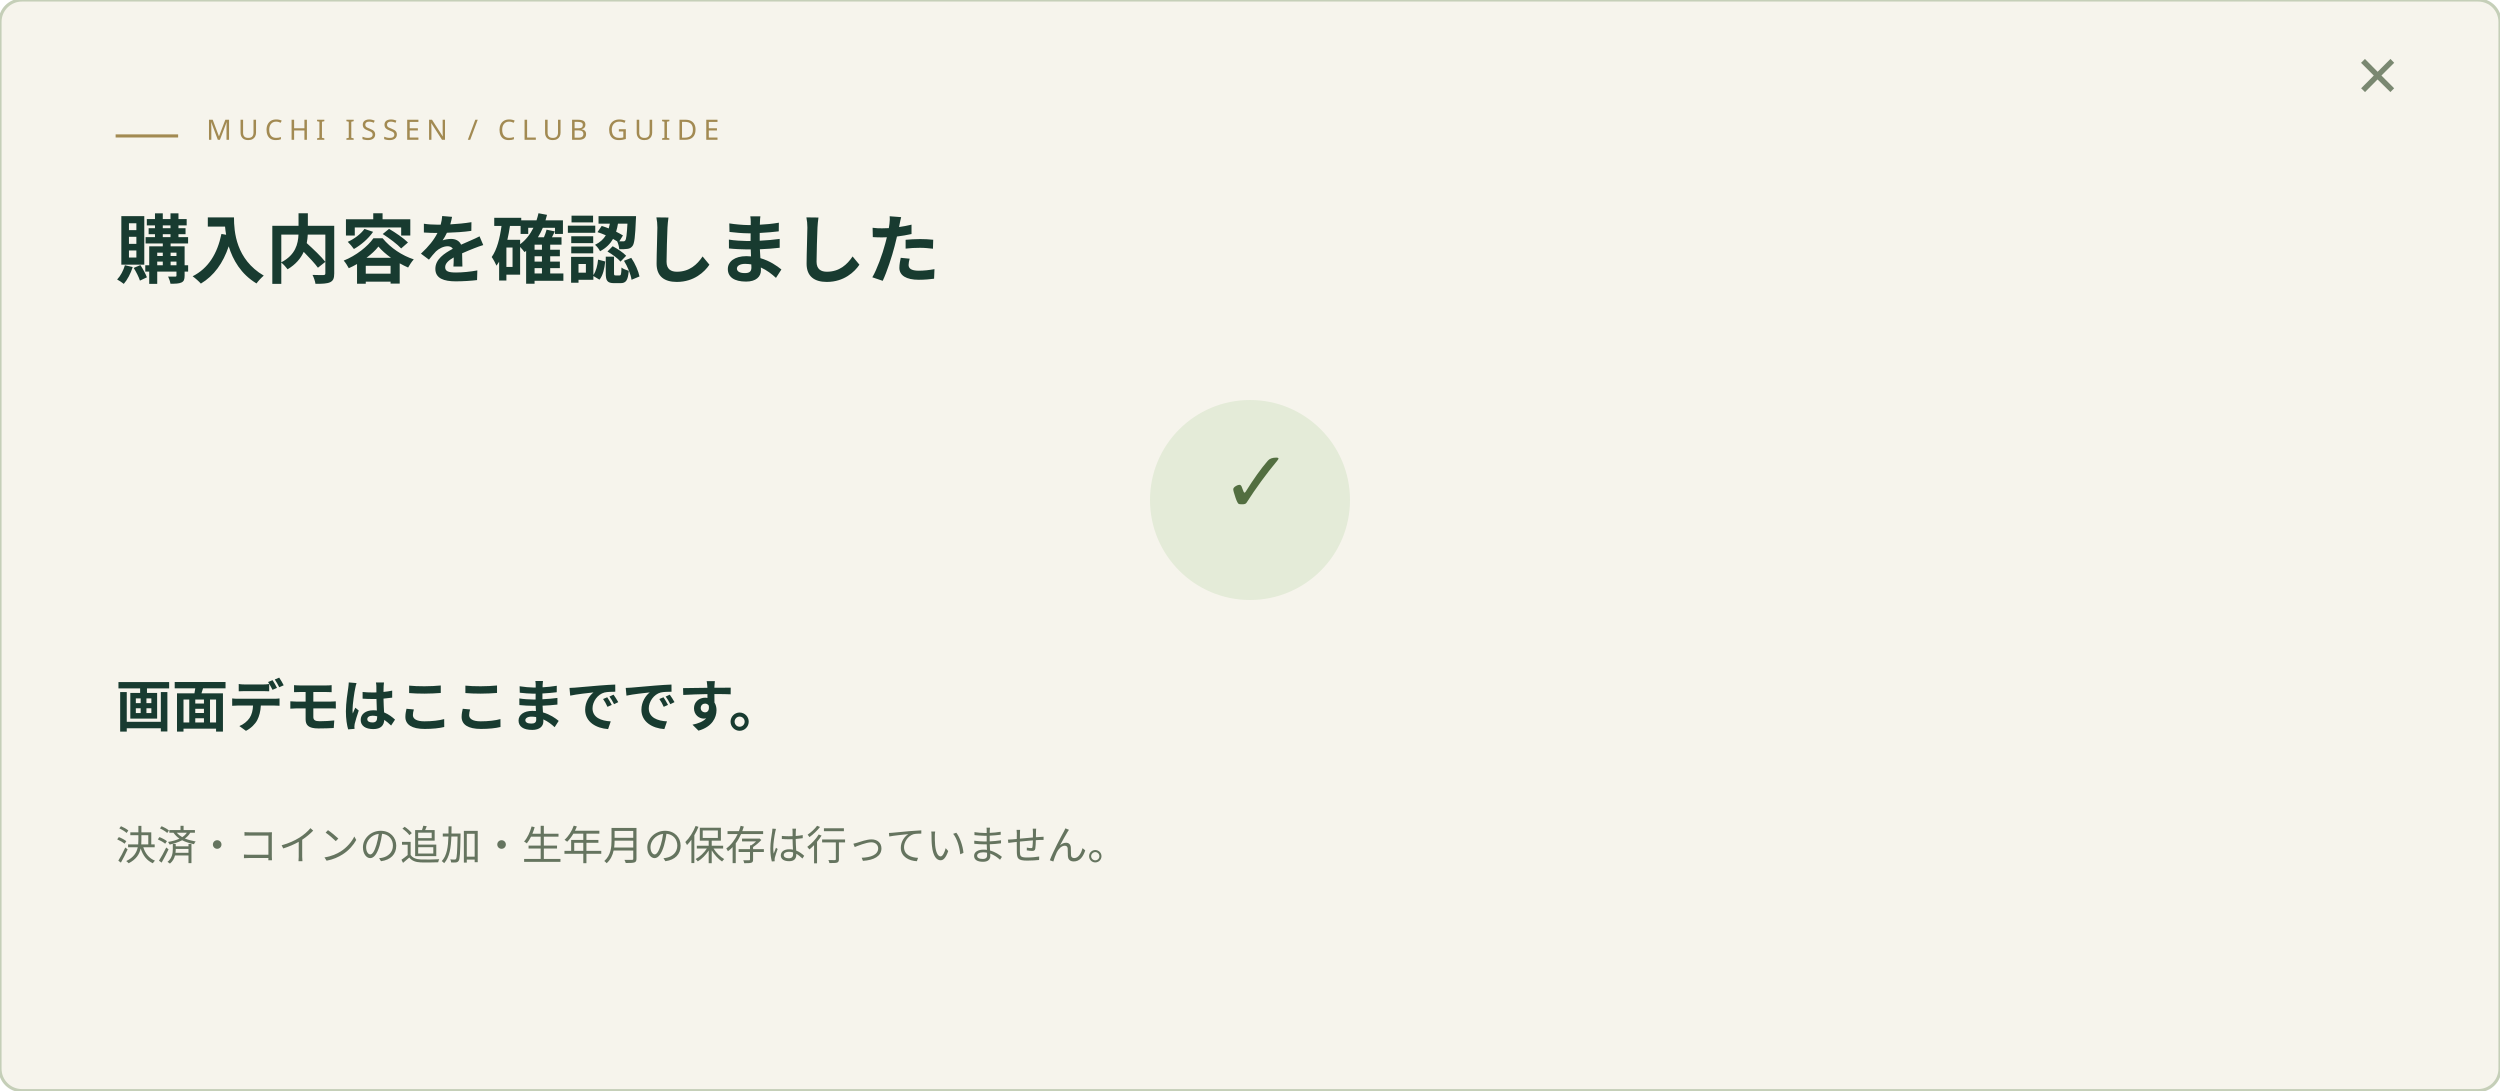
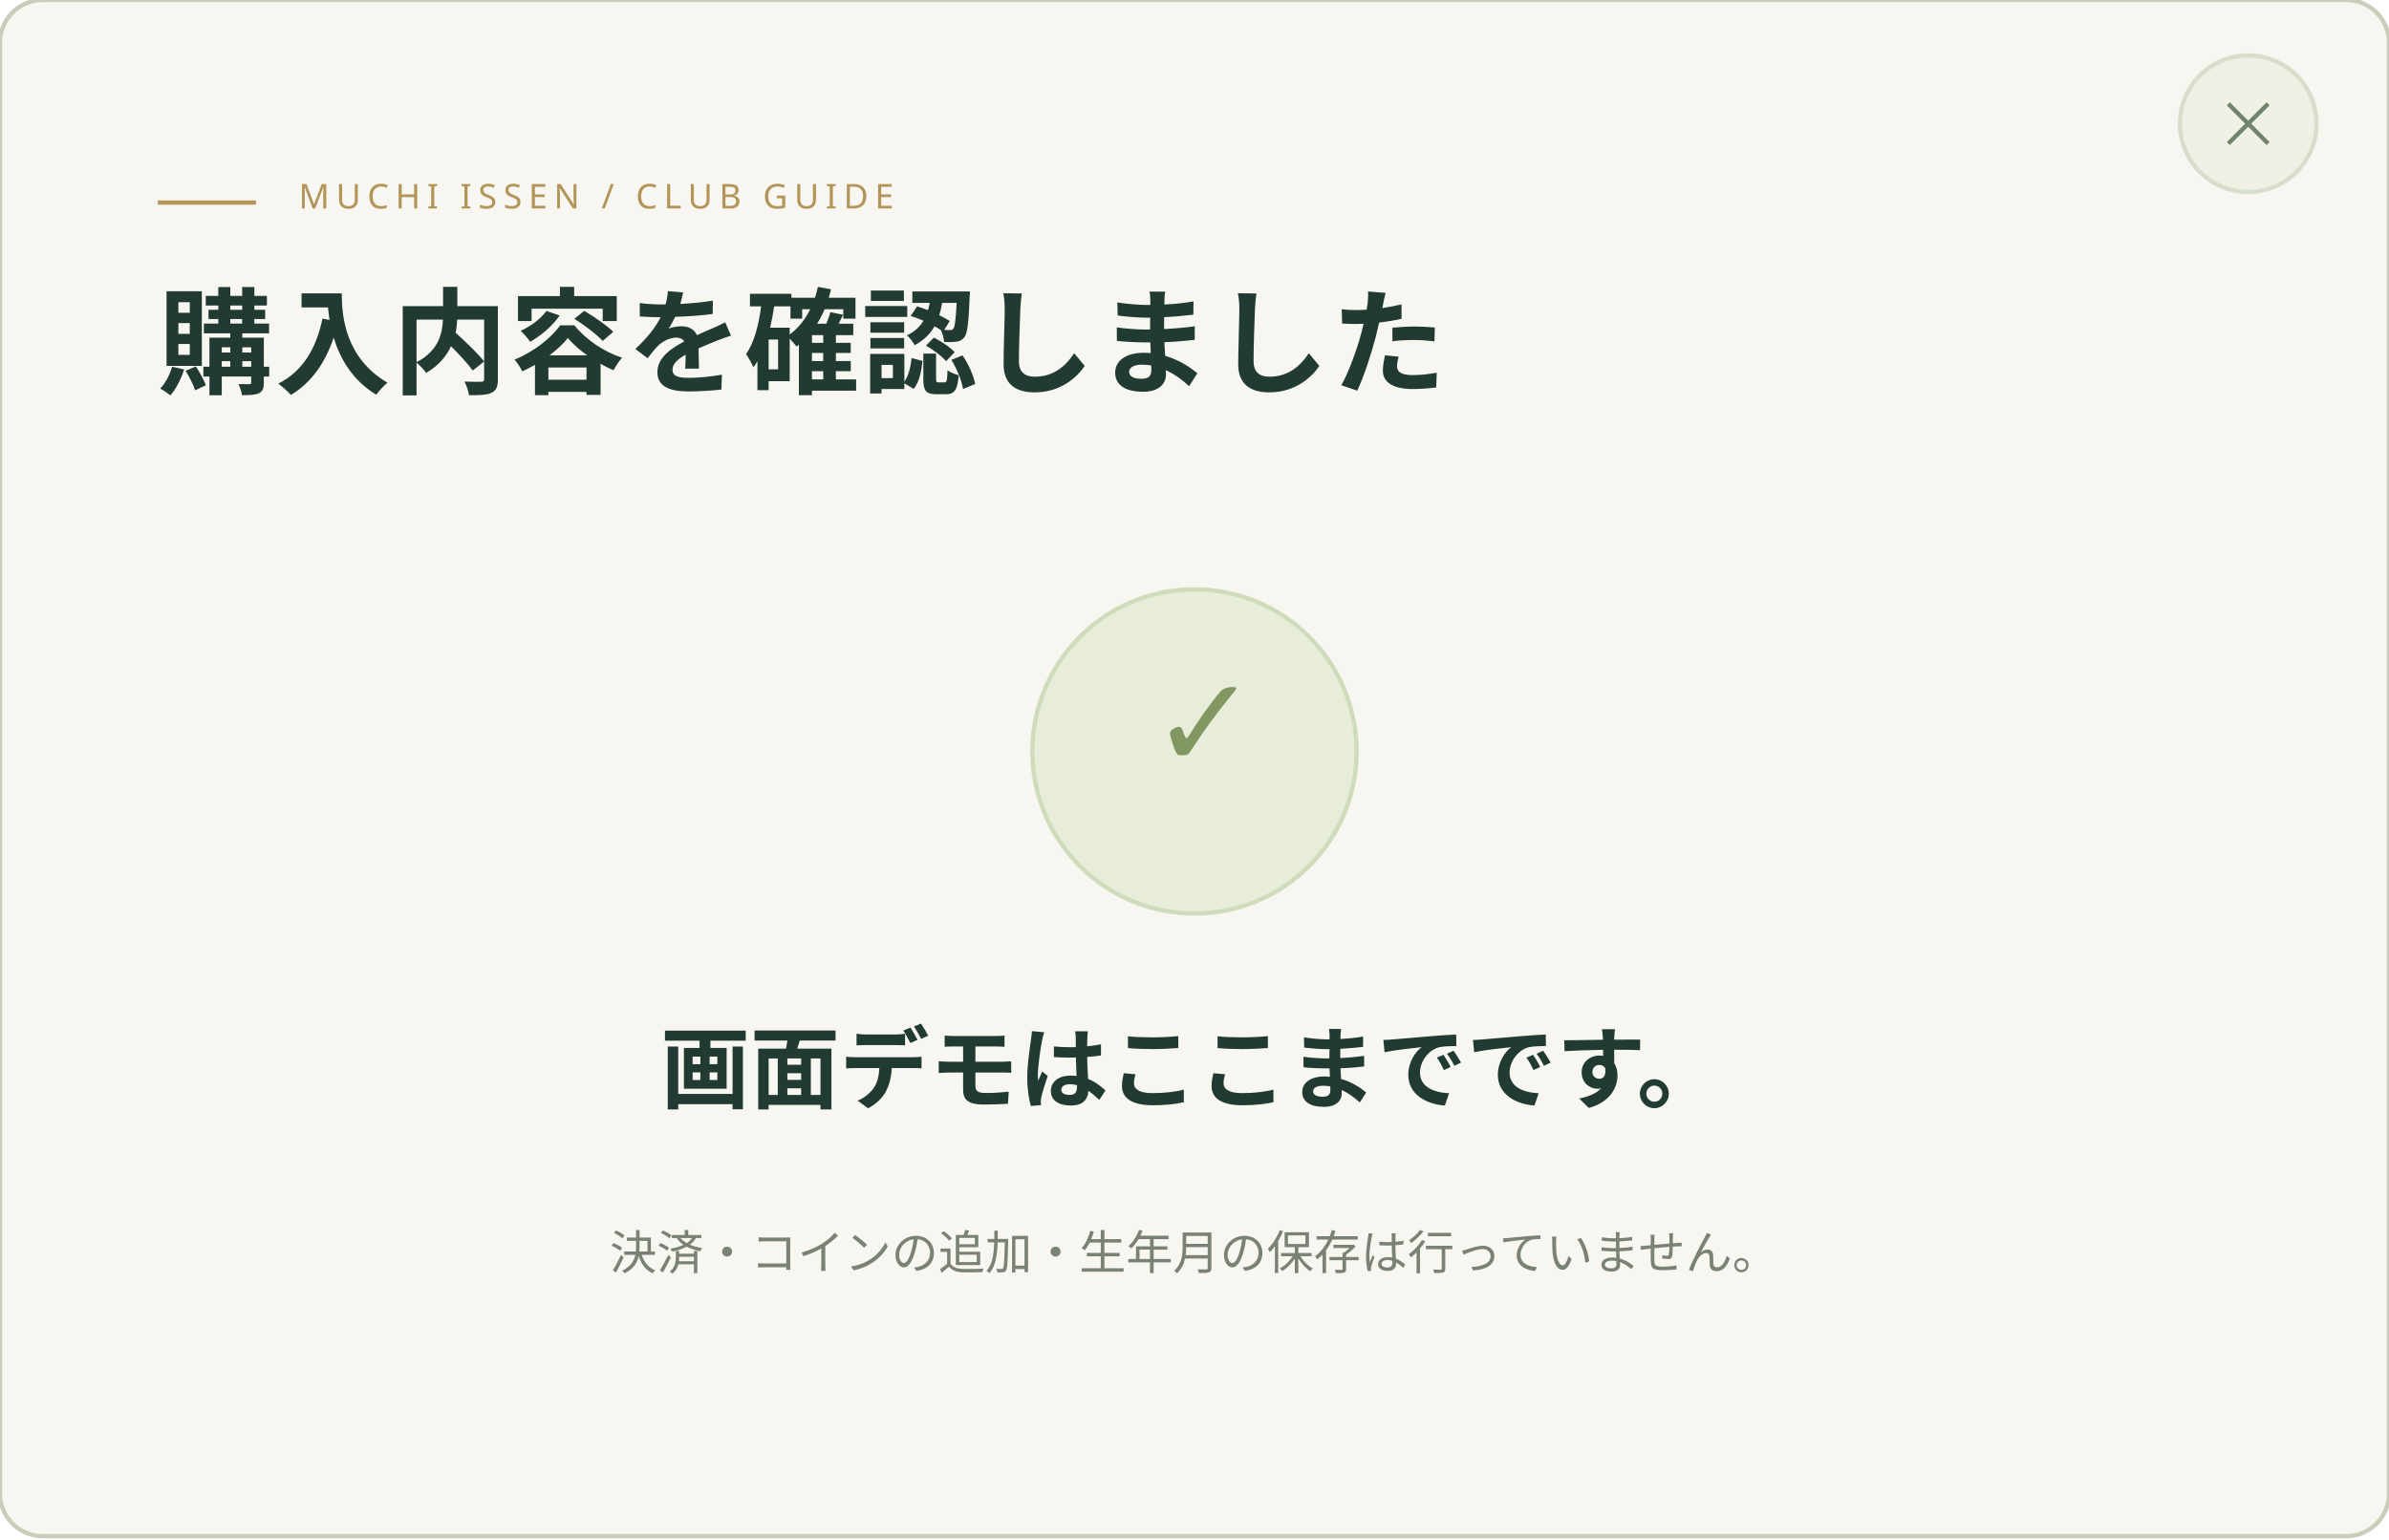
- <svg xmlns="http://www.w3.org/2000/svg" width="800" height="349" viewBox="0 0 800 349">
-   <rect x="0" y="0" width="800" height="349" rx="7" fill="rgb(246, 244, 236)" stroke="rgb(197, 207, 184)" stroke-width="1" opacity="1" />
-   <text x="754" y="32.64" fill="rgb(122, 136, 113)" font-family="&quot;Hiragino Kaku Gothic ProN&quot;, &quot;Noto Sans JP&quot;, sans-serif" font-size="24px" font-weight="400" font-style="normal" letter-spacing="0" opacity="1">×</text>
-   <rect x="37" y="43" width="20" height="1" rx="0" fill="rgb(162, 138, 82)" stroke="none" stroke-width="0" opacity="1" />
-   <text x="66" y="44.74" fill="rgb(162, 138, 82)" font-family="&quot;Hiragino Kaku Gothic ProN&quot;, &quot;Noto Sans JP&quot;, sans-serif" font-size="9px" font-weight="400" font-style="normal" letter-spacing="2px" opacity="1">MUCHI ISSEN / CLUB GUIDE</text>
-   <text x="37" y="88.64" fill="rgb(24, 59, 48)" font-family="&quot;Yu Mincho&quot;, &quot;Noto Serif JP&quot;, serif" font-size="24px" font-weight="600" font-style="normal" letter-spacing="0" opacity="1">購入内容を確認しました</text>
-   <rect x="368" y="128" width="64" height="64" rx="32" fill="rgb(228, 235, 216)" stroke="none" stroke-width="0" opacity="1" />
-   <text x="390.438" y="164.08" fill="rgb(82, 110, 64)" font-family="&quot;Hiragino Kaku Gothic ProN&quot;, &quot;Noto Sans JP&quot;, sans-serif" font-size="28px" font-weight="400" font-style="normal" letter-spacing="0" opacity="1">✓</text>
-   <text x="37" y="232.48" fill="rgb(24, 59, 48)" font-family="&quot;Hiragino Kaku Gothic ProN&quot;, &quot;Noto Sans JP&quot;, sans-serif" font-size="18px" font-weight="700" font-style="normal" letter-spacing="0" opacity="1">画面デモはここまでです。</text>
-   <text x="37" y="275.18" fill="rgb(101, 116, 95)" font-family="&quot;Hiragino Kaku Gothic ProN&quot;, &quot;Noto Sans JP&quot;, sans-serif" font-size="13px" font-weight="400" font-style="normal" letter-spacing="0" opacity="1">決済・コインの追加・生年月の保存は行っていません。</text>
+ <svg xmlns="http://www.w3.org/2000/svg" width="560" height="361" viewBox="0 0 560 361">
+   <rect x="0" y="0" width="560" height="360.188" rx="10" fill="rgb(247, 246, 240)" stroke="rgb(200, 206, 186)" stroke-width="1" opacity="1" />
+   <rect x="511" y="13" width="32" height="32" rx="16" fill="rgb(239, 241, 231)" stroke="rgb(215, 222, 204)" stroke-width="1" opacity="1" />
+   <svg x="519" y="21" width="16" height="16" viewBox="0 0 24 24" color="rgb(114, 131, 107)" fill="none" stroke="currentColor" stroke-width="1.5">
+     <path d="m5 5 14 14M5 19 19 5" />
+   </svg>
+   <rect x="37" y="47" width="23" height="1" rx="0" fill="rgb(179, 148, 89)" stroke="none" stroke-width="0" opacity="1" />
+   <text x="70" y="48.88" fill="rgb(179, 148, 89)" font-family="&quot;Club Sans&quot;, &quot;Noto Sans JP&quot;, sans-serif" font-size="8px" font-weight="500" font-style="normal" letter-spacing="1.5px" opacity="1">MUCHI ISSEN / CLUB GUIDE</text>
+   <text x="37" y="90.22" fill="rgb(33, 58, 50)" font-family="&quot;Club Serif&quot;, &quot;Noto Serif JP&quot;, serif" font-size="27px" font-weight="600" font-style="normal" letter-spacing="0.5px" opacity="1">購入内容を確認しました</text>
+   <rect x="242" y="138.188" width="76" height="76" rx="38" fill="rgb(231, 237, 217)" stroke="rgb(207, 219, 186)" stroke-width="1" opacity="1" />
+   <text x="269.75" y="179.988" fill="rgb(130, 151, 97)" font-family="&quot;Club Sans&quot;, &quot;Noto Sans JP&quot;, sans-serif" font-size="30px" font-weight="400" font-style="normal" letter-spacing="0" opacity="1">✓</text>
+   <text x="154.828" y="258.248" fill="rgb(33, 58, 50)" font-family="&quot;Club Serif&quot;, &quot;Noto Serif JP&quot;, serif" font-size="21px" font-weight="600" font-style="normal" letter-spacing="0" opacity="1">画面デモはここまでです。</text>
+   <text x="142.938" y="297.647" fill="rgb(122, 130, 117)" font-family="&quot;Club Sans&quot;, &quot;Noto Sans JP&quot;, sans-serif" font-size="11px" font-weight="400" font-style="normal" letter-spacing="0" opacity="1">決済・コインの追加・生年月の保存は行っていません。</text>
</svg>
